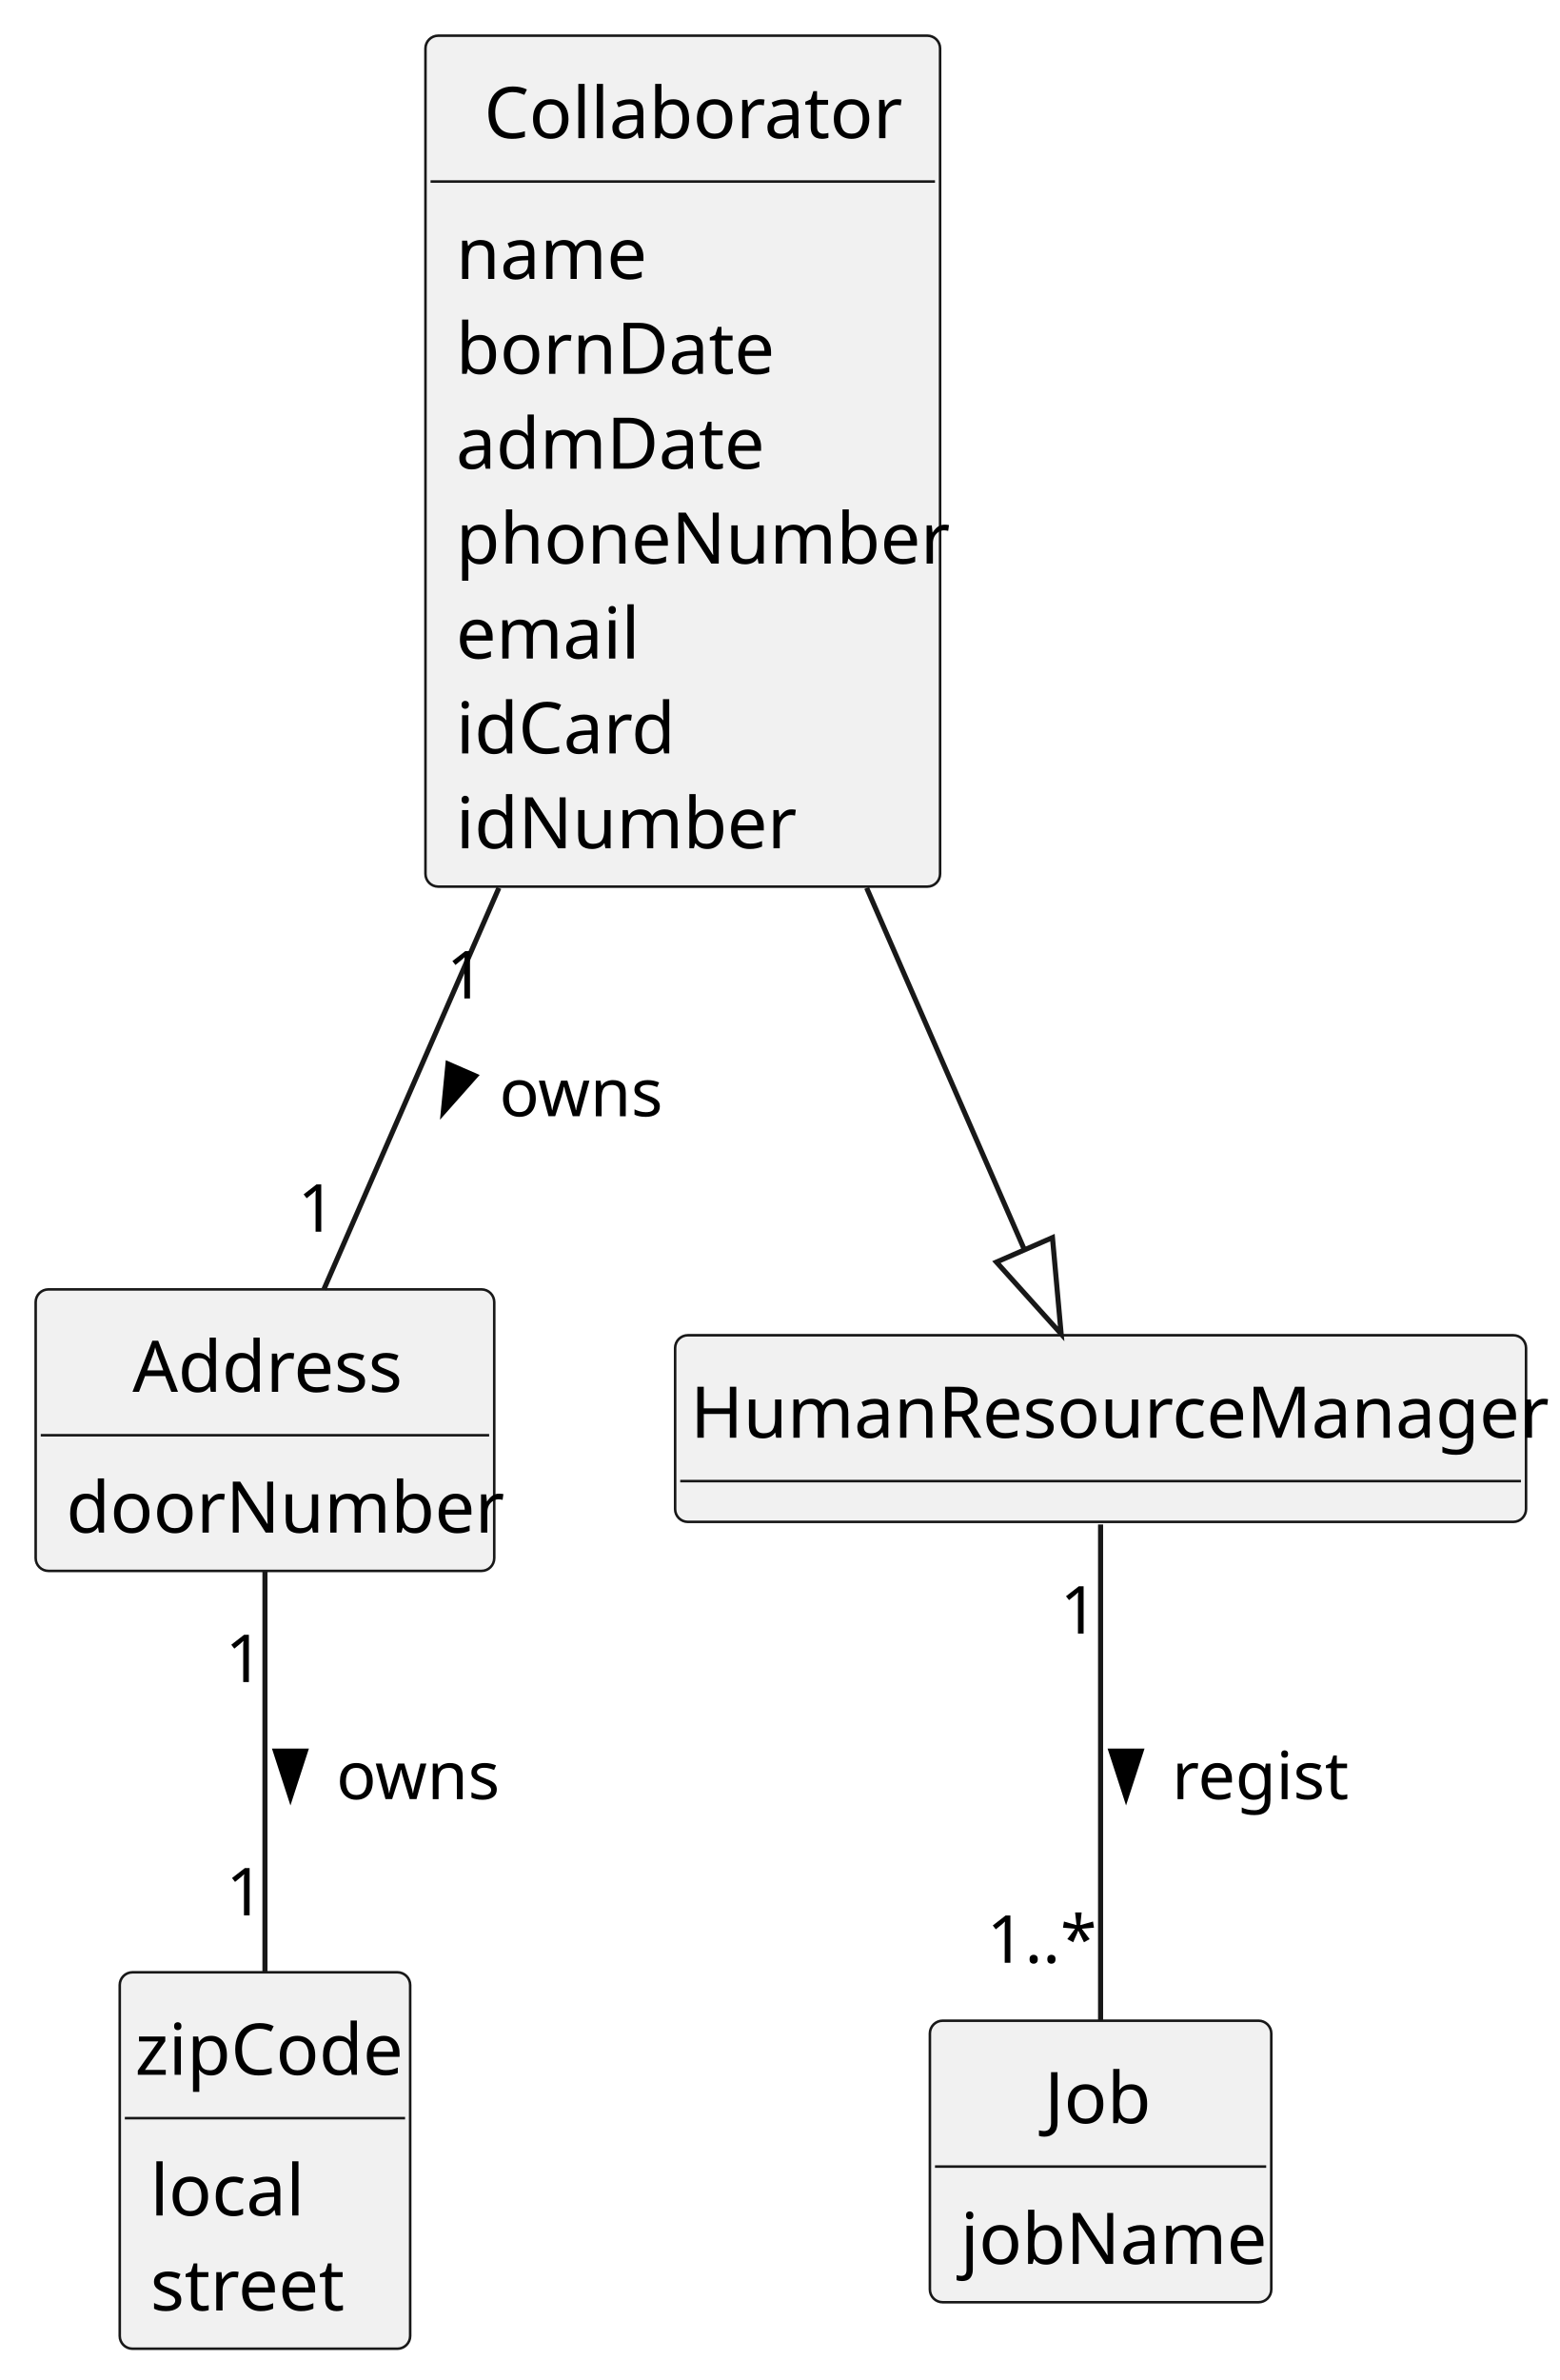
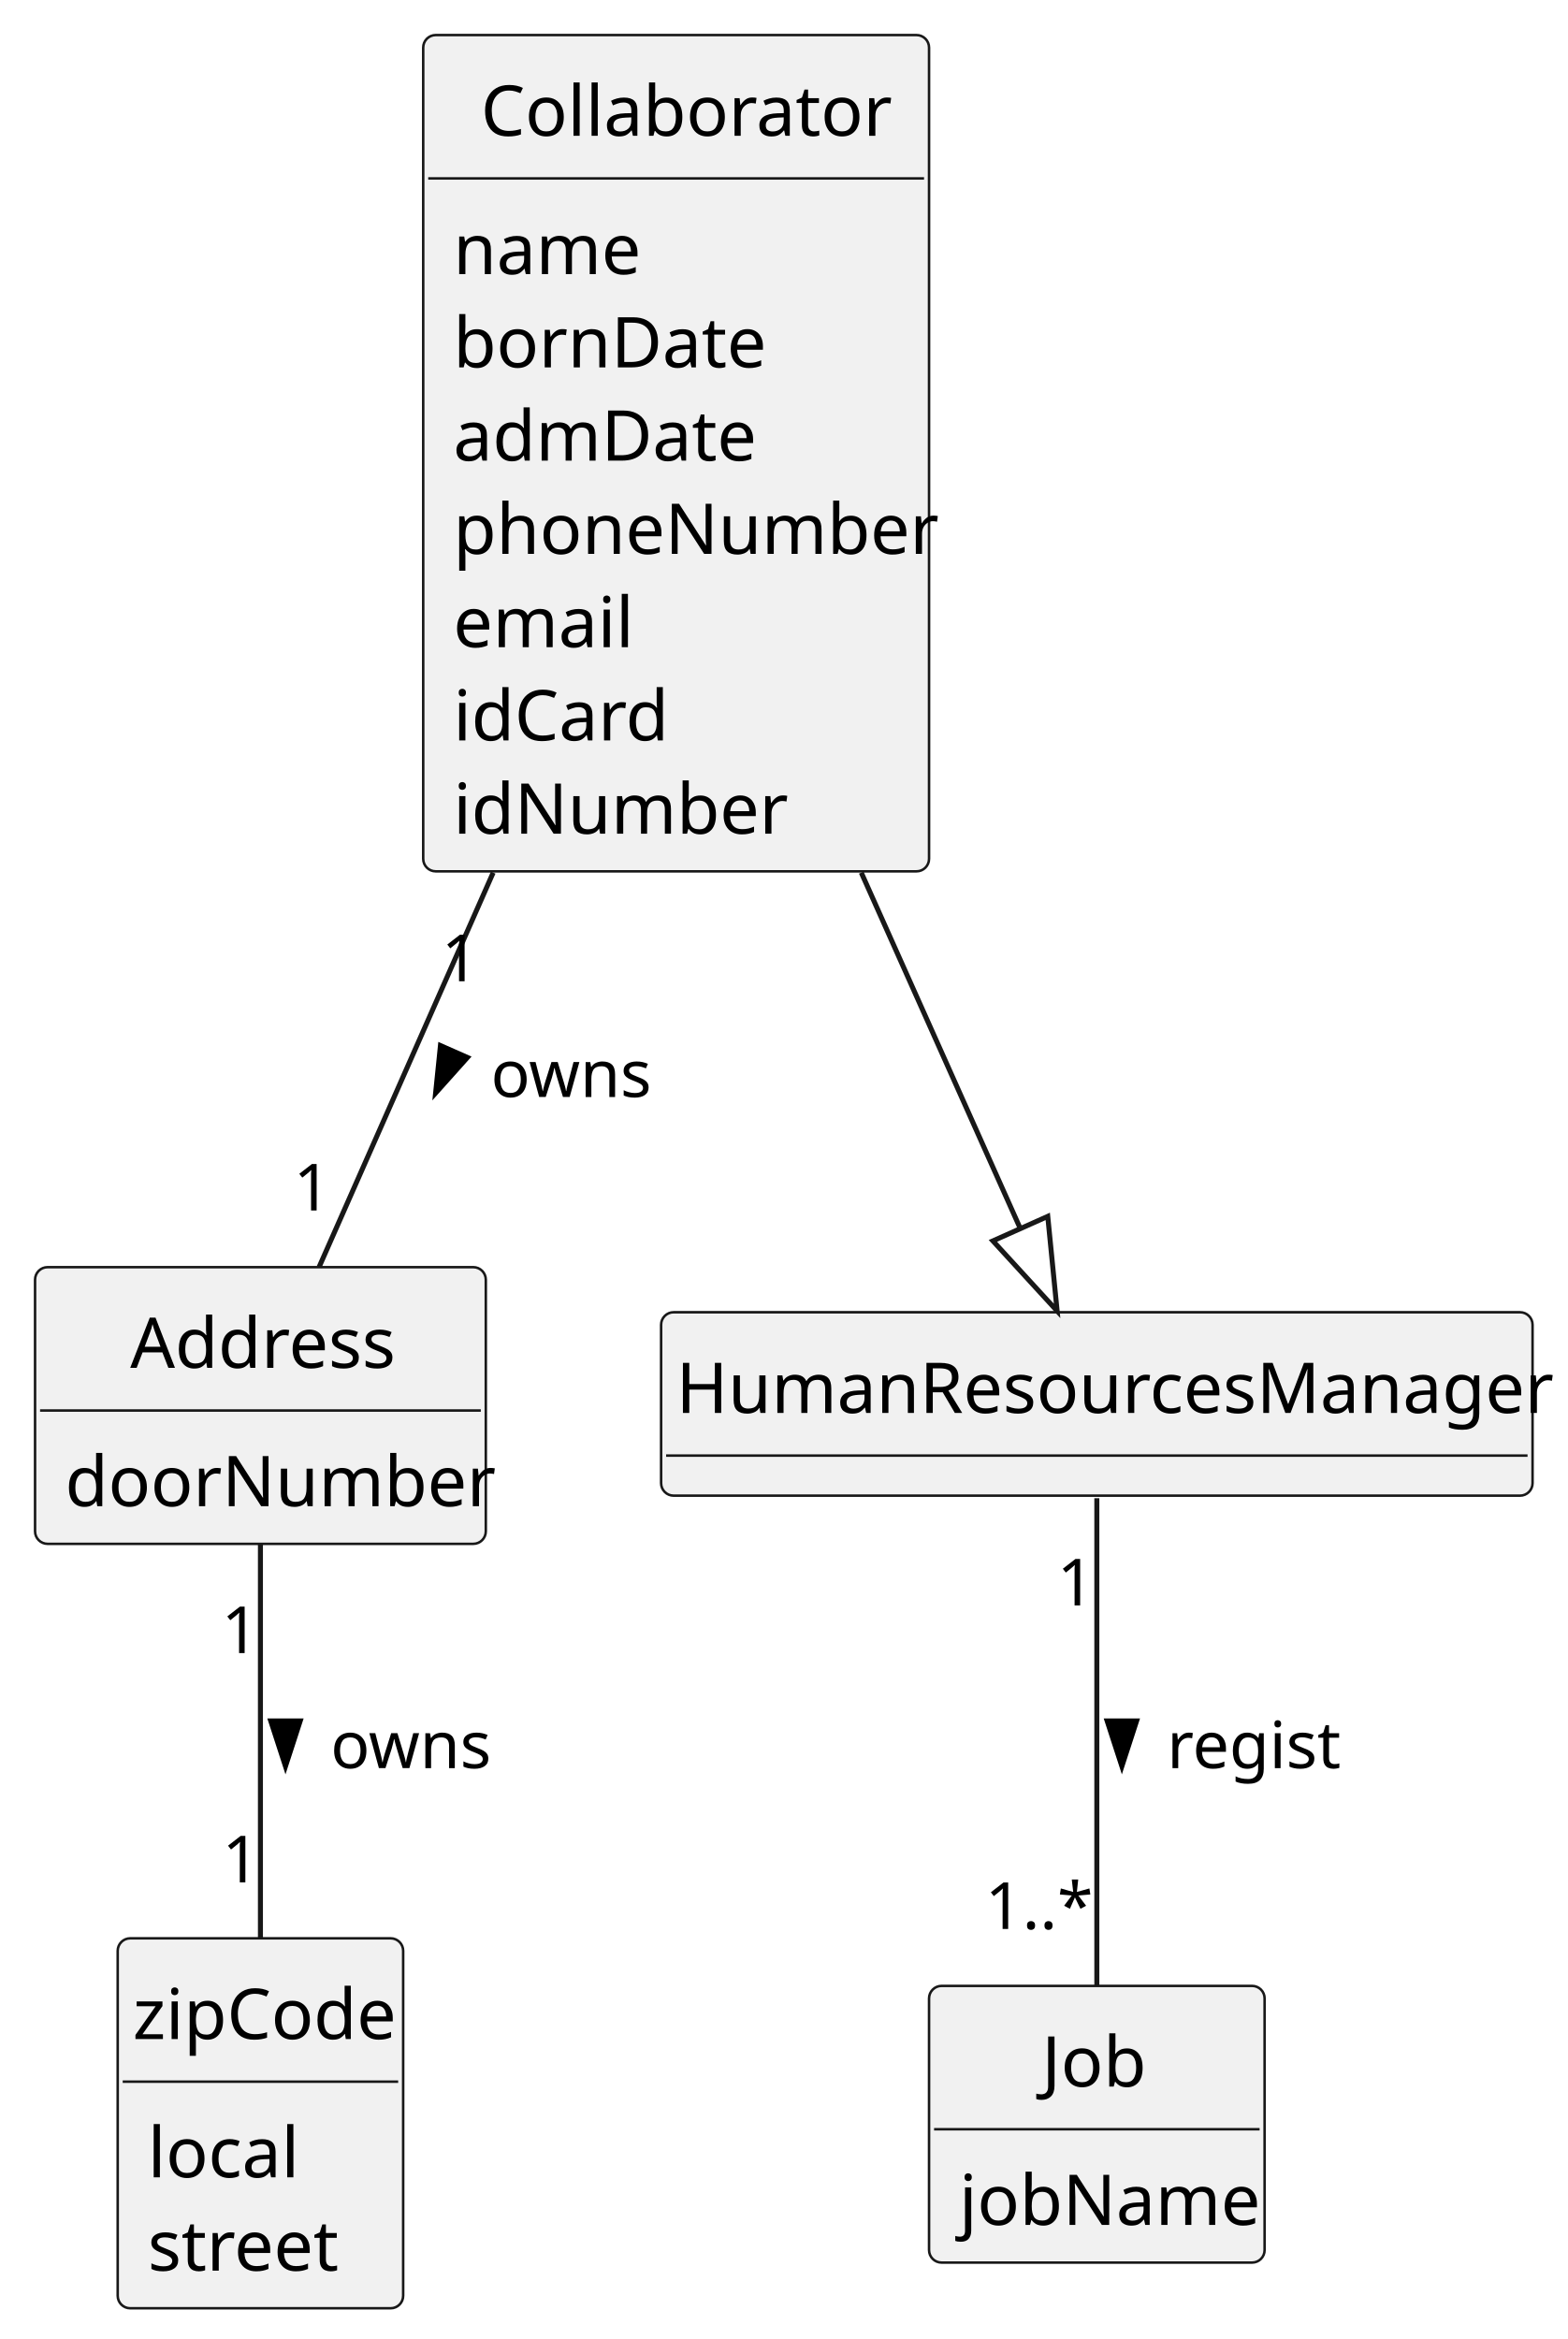
- <svg xmlns="http://www.w3.org/2000/svg" contentStyleType="text/css" height="467px" preserveAspectRatio="none" style="width:306px;height:467px;background:#FFFFFF;" version="1.1" viewBox="0 0 306 467" width="306px" zoomAndPan="magnify">
+ <svg xmlns="http://www.w3.org/2000/svg" contentStyleType="text/css" height="467px" preserveAspectRatio="none" style="width:313px;height:467px;background:#FFFFFF;" version="1.1" viewBox="0 0 313 467" width="313px" zoomAndPan="magnify">
  <defs />
  <g>
    <g id="elem_Collaborator">
-       <rect codeLine="10" fill="#F1F1F1" height="166.969" id="Collaborator" rx="2.5" ry="2.5" style="stroke:#181818;stroke-width:0.5;" width="101" x="83.5" y="7" />
-       <text fill="#000000" font-family="sans-serif" font-size="14" lengthAdjust="spacing" textLength="78" x="95" y="27.107">Collaborator</text>
-       <line style="stroke:#181818;stroke-width:0.5;" x1="84.5" x2="183.5" y1="35.621" y2="35.621" />
-       <text fill="#000000" font-family="sans-serif" font-size="14" lengthAdjust="spacing" textLength="35" x="89.5" y="54.728">name</text>
-       <text fill="#000000" font-family="sans-serif" font-size="14" lengthAdjust="spacing" textLength="59" x="89.5" y="73.35">bornDate</text>
-       <text fill="#000000" font-family="sans-serif" font-size="14" lengthAdjust="spacing" textLength="57" x="89.5" y="91.971">admDate</text>
-       <text fill="#000000" font-family="sans-serif" font-size="14" lengthAdjust="spacing" textLength="89" x="89.5" y="110.592">phoneNumber</text>
-       <text fill="#000000" font-family="sans-serif" font-size="14" lengthAdjust="spacing" textLength="33" x="89.5" y="129.213">email</text>
-       <text fill="#000000" font-family="sans-serif" font-size="14" lengthAdjust="spacing" textLength="42" x="89.5" y="147.834">idCard</text>
-       <text fill="#000000" font-family="sans-serif" font-size="14" lengthAdjust="spacing" textLength="60" x="89.5" y="166.455">idNumber</text>
+       <rect codeLine="10" fill="#F1F1F1" height="166.969" id="Collaborator" rx="2.5" ry="2.5" style="stroke:#181818;stroke-width:0.5;" width="101" x="84.5" y="7" />
+       <text fill="#000000" font-family="sans-serif" font-size="14" lengthAdjust="spacing" textLength="78" x="96" y="27.107">Collaborator</text>
+       <line style="stroke:#181818;stroke-width:0.5;" x1="85.5" x2="184.5" y1="35.621" y2="35.621" />
+       <text fill="#000000" font-family="sans-serif" font-size="14" lengthAdjust="spacing" textLength="35" x="90.5" y="54.728">name</text>
+       <text fill="#000000" font-family="sans-serif" font-size="14" lengthAdjust="spacing" textLength="59" x="90.5" y="73.35">bornDate</text>
+       <text fill="#000000" font-family="sans-serif" font-size="14" lengthAdjust="spacing" textLength="57" x="90.5" y="91.971">admDate</text>
+       <text fill="#000000" font-family="sans-serif" font-size="14" lengthAdjust="spacing" textLength="89" x="90.5" y="110.592">phoneNumber</text>
+       <text fill="#000000" font-family="sans-serif" font-size="14" lengthAdjust="spacing" textLength="33" x="90.5" y="129.213">email</text>
+       <text fill="#000000" font-family="sans-serif" font-size="14" lengthAdjust="spacing" textLength="42" x="90.5" y="147.834">idCard</text>
+       <text fill="#000000" font-family="sans-serif" font-size="14" lengthAdjust="spacing" textLength="60" x="90.5" y="166.455">idNumber</text>
    </g>
    <g id="elem_Address">
      <rect codeLine="20" fill="#F1F1F1" height="55.242" id="Address" rx="2.5" ry="2.5" style="stroke:#181818;stroke-width:0.5;" width="90" x="7" y="253" />
      <text fill="#000000" font-family="sans-serif" font-size="14" lengthAdjust="spacing" textLength="52" x="26" y="273.107">Address</text>
      <line style="stroke:#181818;stroke-width:0.5;" x1="8" x2="96" y1="281.621" y2="281.621" />
      <text fill="#000000" font-family="sans-serif" font-size="14" lengthAdjust="spacing" textLength="78" x="13" y="300.728">doorNumber</text>
    </g>
    <g id="elem_zipCode">
      <rect codeLine="24" fill="#F1F1F1" height="73.863" id="zipCode" rx="2.5" ry="2.5" style="stroke:#181818;stroke-width:0.5;" width="57" x="23.5" y="387" />
      <text fill="#000000" font-family="sans-serif" font-size="14" lengthAdjust="spacing" textLength="51" x="26.5" y="407.107">zipCode</text>
      <line style="stroke:#181818;stroke-width:0.5;" x1="24.5" x2="79.5" y1="415.621" y2="415.621" />
      <text fill="#000000" font-family="sans-serif" font-size="14" lengthAdjust="spacing" textLength="29" x="29.5" y="434.728">local</text>
      <text fill="#000000" font-family="sans-serif" font-size="14" lengthAdjust="spacing" textLength="36" x="29.5" y="453.35">street</text>
    </g>
-     <g id="elem_HumanResourceManager">
-       <rect codeLine="29" fill="#F1F1F1" height="36.621" id="HumanResourceManager" rx="2.5" ry="2.5" style="stroke:#181818;stroke-width:0.5;" width="167" x="132.5" y="262" />
-       <text fill="#000000" font-family="sans-serif" font-size="14" lengthAdjust="spacing" textLength="161" x="135.5" y="282.107">HumanResourceManager</text>
-       <line style="stroke:#181818;stroke-width:0.5;" x1="133.5" x2="298.5" y1="290.621" y2="290.621" />
+     <g id="elem_HumanResourcesManager">
+       <rect codeLine="29" fill="#F1F1F1" height="36.621" id="HumanResourcesManager" rx="2.5" ry="2.5" style="stroke:#181818;stroke-width:0.5;" width="174" x="132" y="262" />
+       <text fill="#000000" font-family="sans-serif" font-size="14" lengthAdjust="spacing" textLength="168" x="135" y="282.107">HumanResourcesManager</text>
+       <line style="stroke:#181818;stroke-width:0.5;" x1="133" x2="305" y1="290.621" y2="290.621" />
    </g>
    <g id="elem_Job">
-       <rect codeLine="31" fill="#F1F1F1" height="55.242" id="Job" rx="2.5" ry="2.5" style="stroke:#181818;stroke-width:0.5;" width="67" x="182.5" y="396.5" />
-       <text fill="#000000" font-family="sans-serif" font-size="14" lengthAdjust="spacing" textLength="22" x="205" y="416.607">Job</text>
-       <line style="stroke:#181818;stroke-width:0.5;" x1="183.5" x2="248.5" y1="425.121" y2="425.121" />
-       <text fill="#000000" font-family="sans-serif" font-size="14" lengthAdjust="spacing" textLength="55" x="188.5" y="444.228">jobName</text>
+       <rect codeLine="31" fill="#F1F1F1" height="55.242" id="Job" rx="2.5" ry="2.5" style="stroke:#181818;stroke-width:0.5;" width="67" x="185.5" y="396.5" />
+       <text fill="#000000" font-family="sans-serif" font-size="14" lengthAdjust="spacing" textLength="22" x="208" y="416.607">Job</text>
+       <line style="stroke:#181818;stroke-width:0.5;" x1="186.5" x2="251.5" y1="425.121" y2="425.121" />
+       <text fill="#000000" font-family="sans-serif" font-size="14" lengthAdjust="spacing" textLength="55" x="191.5" y="444.228">jobName</text>
    </g>
-     <g id="link_Collaborator_HumanResourceManager">
-       <path codeLine="36" d="M170.09,174.23 C184.35,206.94 192.219,224.993 201.059,245.243 " fill="none" id="Collaborator-to-HumanResourceManager" style="stroke:#181818;stroke-width:1.0;" />
-       <polygon fill="none" points="208.26,261.74,206.557,242.843,195.56,247.644,208.26,261.74" style="stroke:#181818;stroke-width:1.0;" />
+     <g id="link_Collaborator_HumanResourcesManager">
+       <path codeLine="36" d="M171.97,174.23 C186.58,206.94 194.676,225.056 203.726,245.306 " fill="none" id="Collaborator-to-HumanResourcesManager" style="stroke:#181818;stroke-width:1.0;" />
+       <polygon fill="none" points="211.07,261.74,209.203,242.858,198.248,247.755,211.07,261.74" style="stroke:#181818;stroke-width:1.0;" />
    </g>
-     <g id="link_HumanResourceManager_Job">
-       <path codeLine="38" d="M216,299.13 C216,323.58 216,367.97 216,396.44 " fill="none" id="HumanResourceManager-Job" style="stroke:#181818;stroke-width:1.0;" />
-       <polygon fill="#000000" points="221,352.646,223.939,343.6,218.061,343.6,221,352.646" style="stroke:#000000;stroke-width:1.0;" />
-       <text fill="#000000" font-family="sans-serif" font-size="13" lengthAdjust="spacing" textLength="32" x="230" y="353.028">regist</text>
-       <text fill="#000000" font-family="sans-serif" font-size="13" lengthAdjust="spacing" textLength="7" x="208.059" y="320.539">1</text>
-       <text fill="#000000" font-family="sans-serif" font-size="13" lengthAdjust="spacing" textLength="20" x="193.688" y="385.135">1..*</text>
+     <g id="link_HumanResourcesManager_Job">
+       <path codeLine="37" d="M219,299.13 C219,323.58 219,367.97 219,396.44 " fill="none" id="HumanResourcesManager-Job" style="stroke:#181818;stroke-width:1.0;" />
+       <polygon fill="#000000" points="224,352.646,226.939,343.6,221.061,343.6,224,352.646" style="stroke:#000000;stroke-width:1.0;" />
+       <text fill="#000000" font-family="sans-serif" font-size="13" lengthAdjust="spacing" textLength="32" x="233" y="353.028">regist</text>
+       <text fill="#000000" font-family="sans-serif" font-size="13" lengthAdjust="spacing" textLength="7" x="211.059" y="320.539">1</text>
+       <text fill="#000000" font-family="sans-serif" font-size="13" lengthAdjust="spacing" textLength="20" x="196.688" y="385.135">1..*</text>
    </g>
    <g id="link_Collaborator_Address">
-       <path codeLine="39" d="M97.91,174.23 C85.54,202.6 72.56,232.37 63.57,252.98 " fill="none" id="Collaborator-Address" style="stroke:#181818;stroke-width:1.0;" />
-       <polygon fill="#000000" points="87.001,218.229,93.311,211.112,87.923,208.763,87.001,218.229" style="stroke:#000000;stroke-width:1.0;" />
+       <path codeLine="38" d="M98.47,174.23 C85.95,202.6 72.81,232.37 63.71,252.98 " fill="none" id="Collaborator-Address" style="stroke:#181818;stroke-width:1.0;" />
+       <polygon fill="#000000" points="86.981,218.22,93.322,211.132,87.945,208.758,86.981,218.22" style="stroke:#000000;stroke-width:1.0;" />
      <text fill="#000000" font-family="sans-serif" font-size="13" lengthAdjust="spacing" textLength="30" x="98" y="219.028">owns</text>
-       <text fill="#000000" font-family="sans-serif" font-size="13" lengthAdjust="spacing" textLength="7" x="87.632" y="195.91">1</text>
-       <text fill="#000000" font-family="sans-serif" font-size="13" lengthAdjust="spacing" textLength="7" x="58.436" y="241.684">1</text>
+       <text fill="#000000" font-family="sans-serif" font-size="13" lengthAdjust="spacing" textLength="7" x="88.155" y="195.91">1</text>
+       <text fill="#000000" font-family="sans-serif" font-size="13" lengthAdjust="spacing" textLength="7" x="58.609" y="241.684">1</text>
    </g>
    <g id="link_Address_zipCode">
-       <path codeLine="40" d="M52,308.12 C52,330.37 52,362.33 52,386.89 " fill="none" id="Address-zipCode" style="stroke:#181818;stroke-width:1.0;" />
+       <path codeLine="39" d="M52,308.12 C52,330.37 52,362.33 52,386.89 " fill="none" id="Address-zipCode" style="stroke:#181818;stroke-width:1.0;" />
      <polygon fill="#000000" points="57,352.646,59.939,343.6,54.061,343.6,57,352.646" style="stroke:#000000;stroke-width:1.0;" />
      <text fill="#000000" font-family="sans-serif" font-size="13" lengthAdjust="spacing" textLength="30" x="66" y="353.028">owns</text>
      <text fill="#000000" font-family="sans-serif" font-size="13" lengthAdjust="spacing" textLength="7" x="44.234" y="330.055">1</text>
      <text fill="#000000" font-family="sans-serif" font-size="13" lengthAdjust="spacing" textLength="7" x="44.377" y="375.832">1</text>
    </g>
  </g>
</svg>
